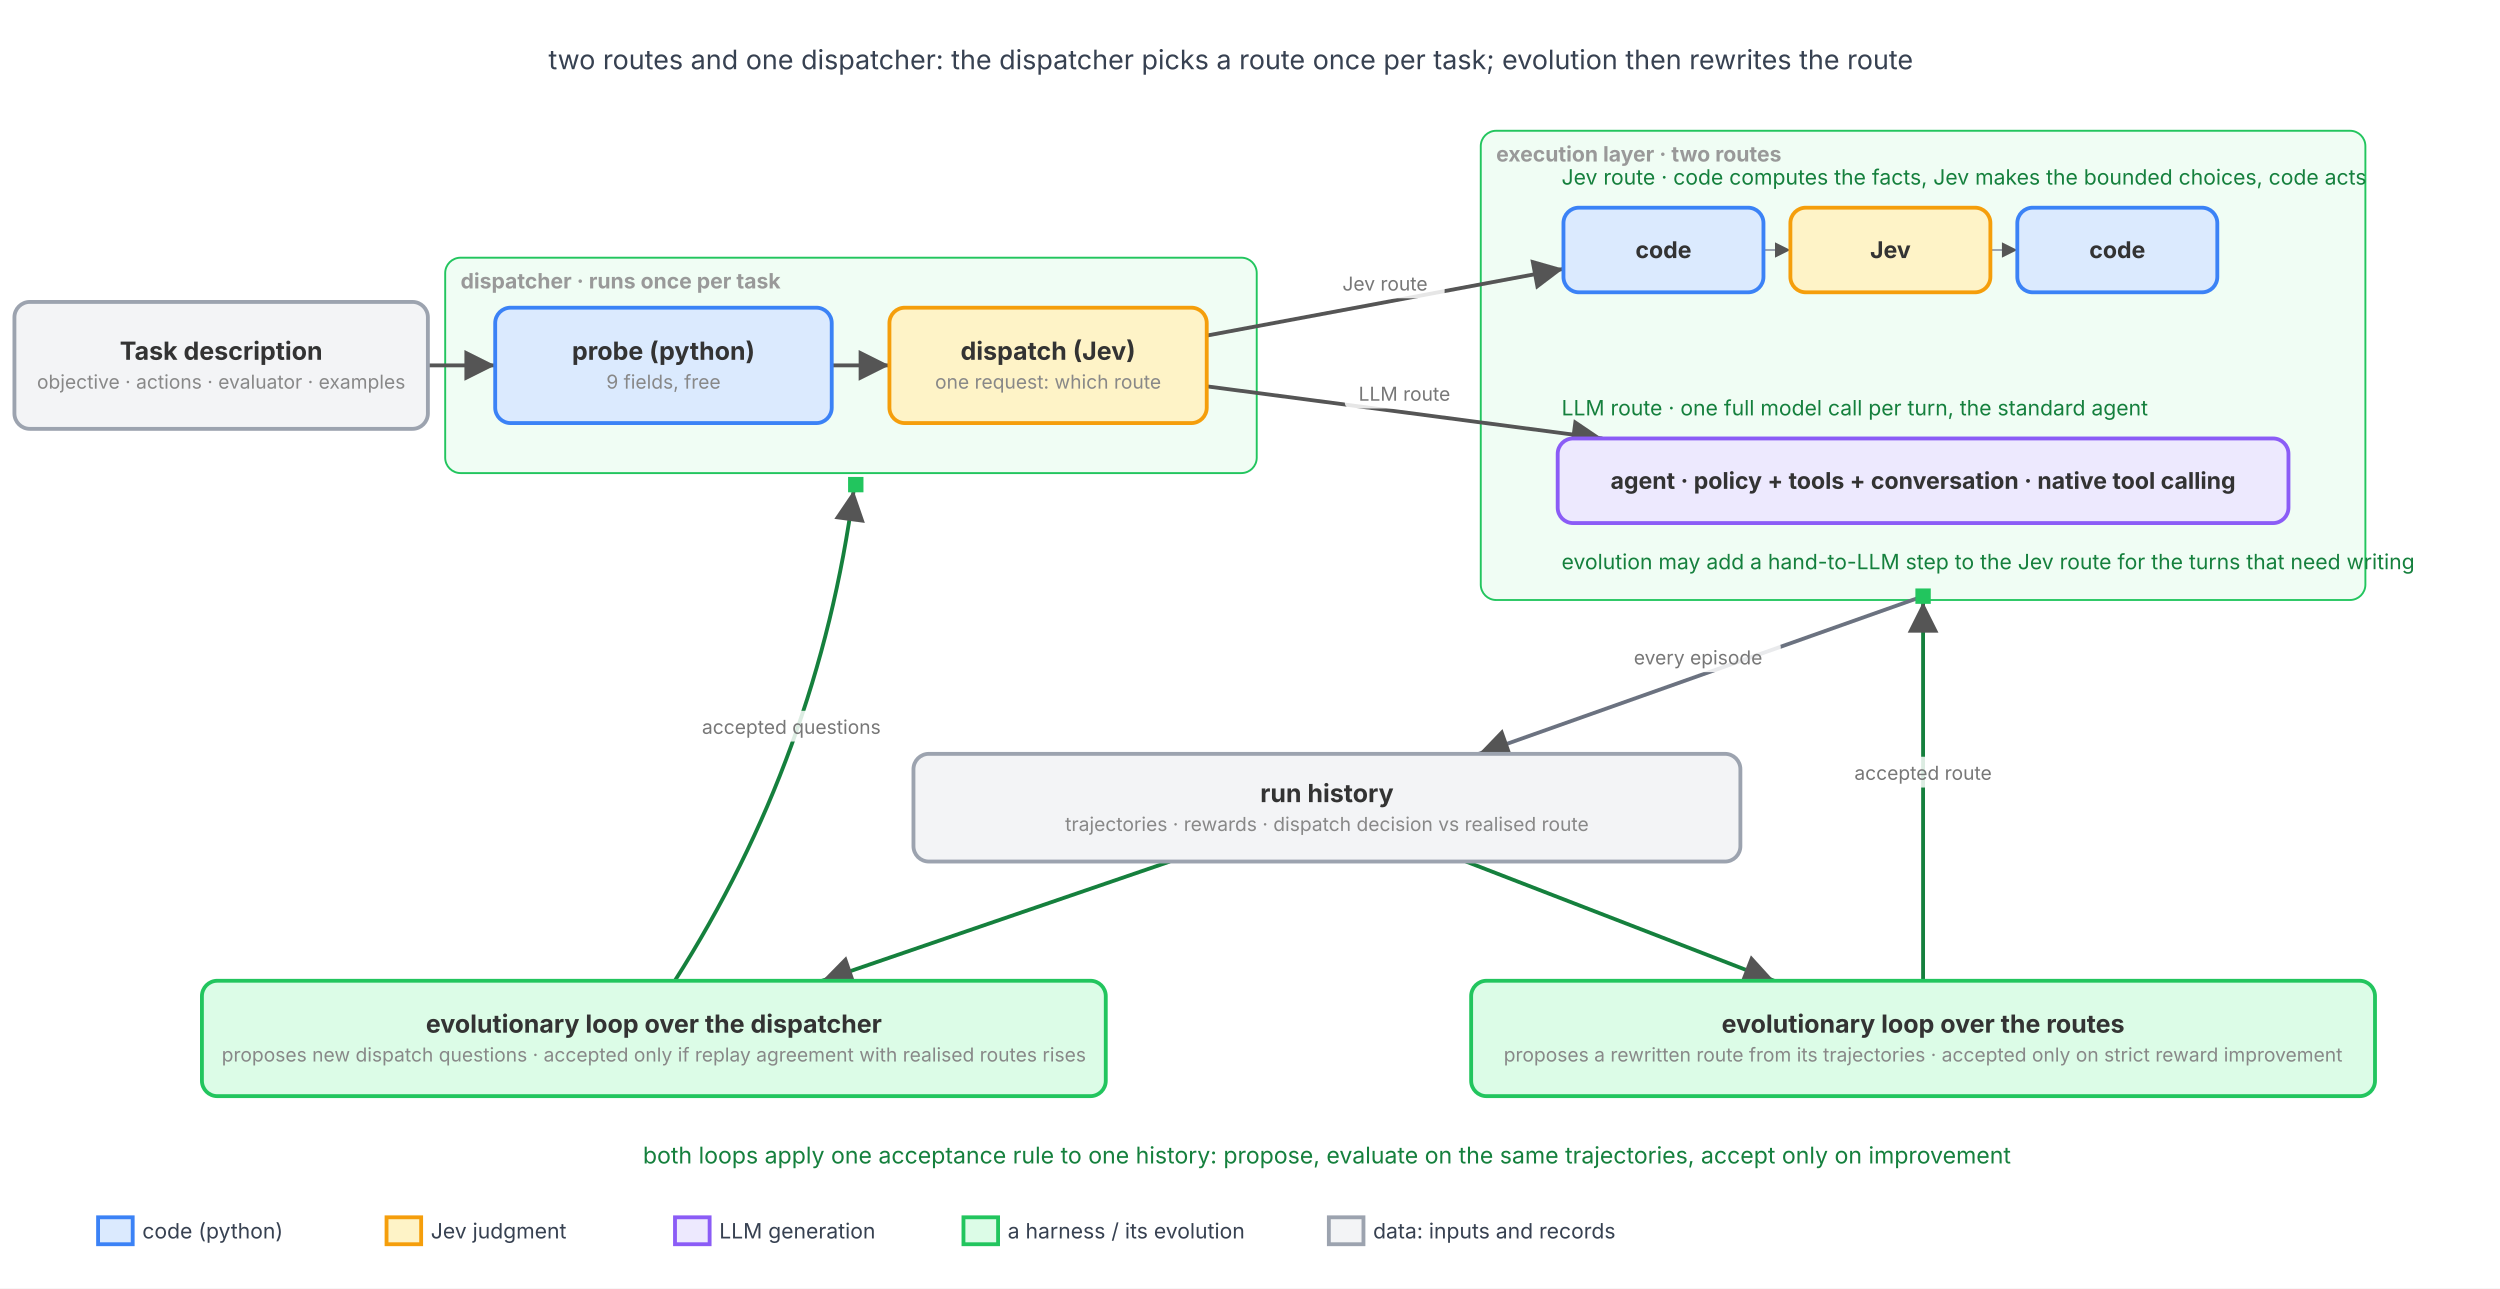
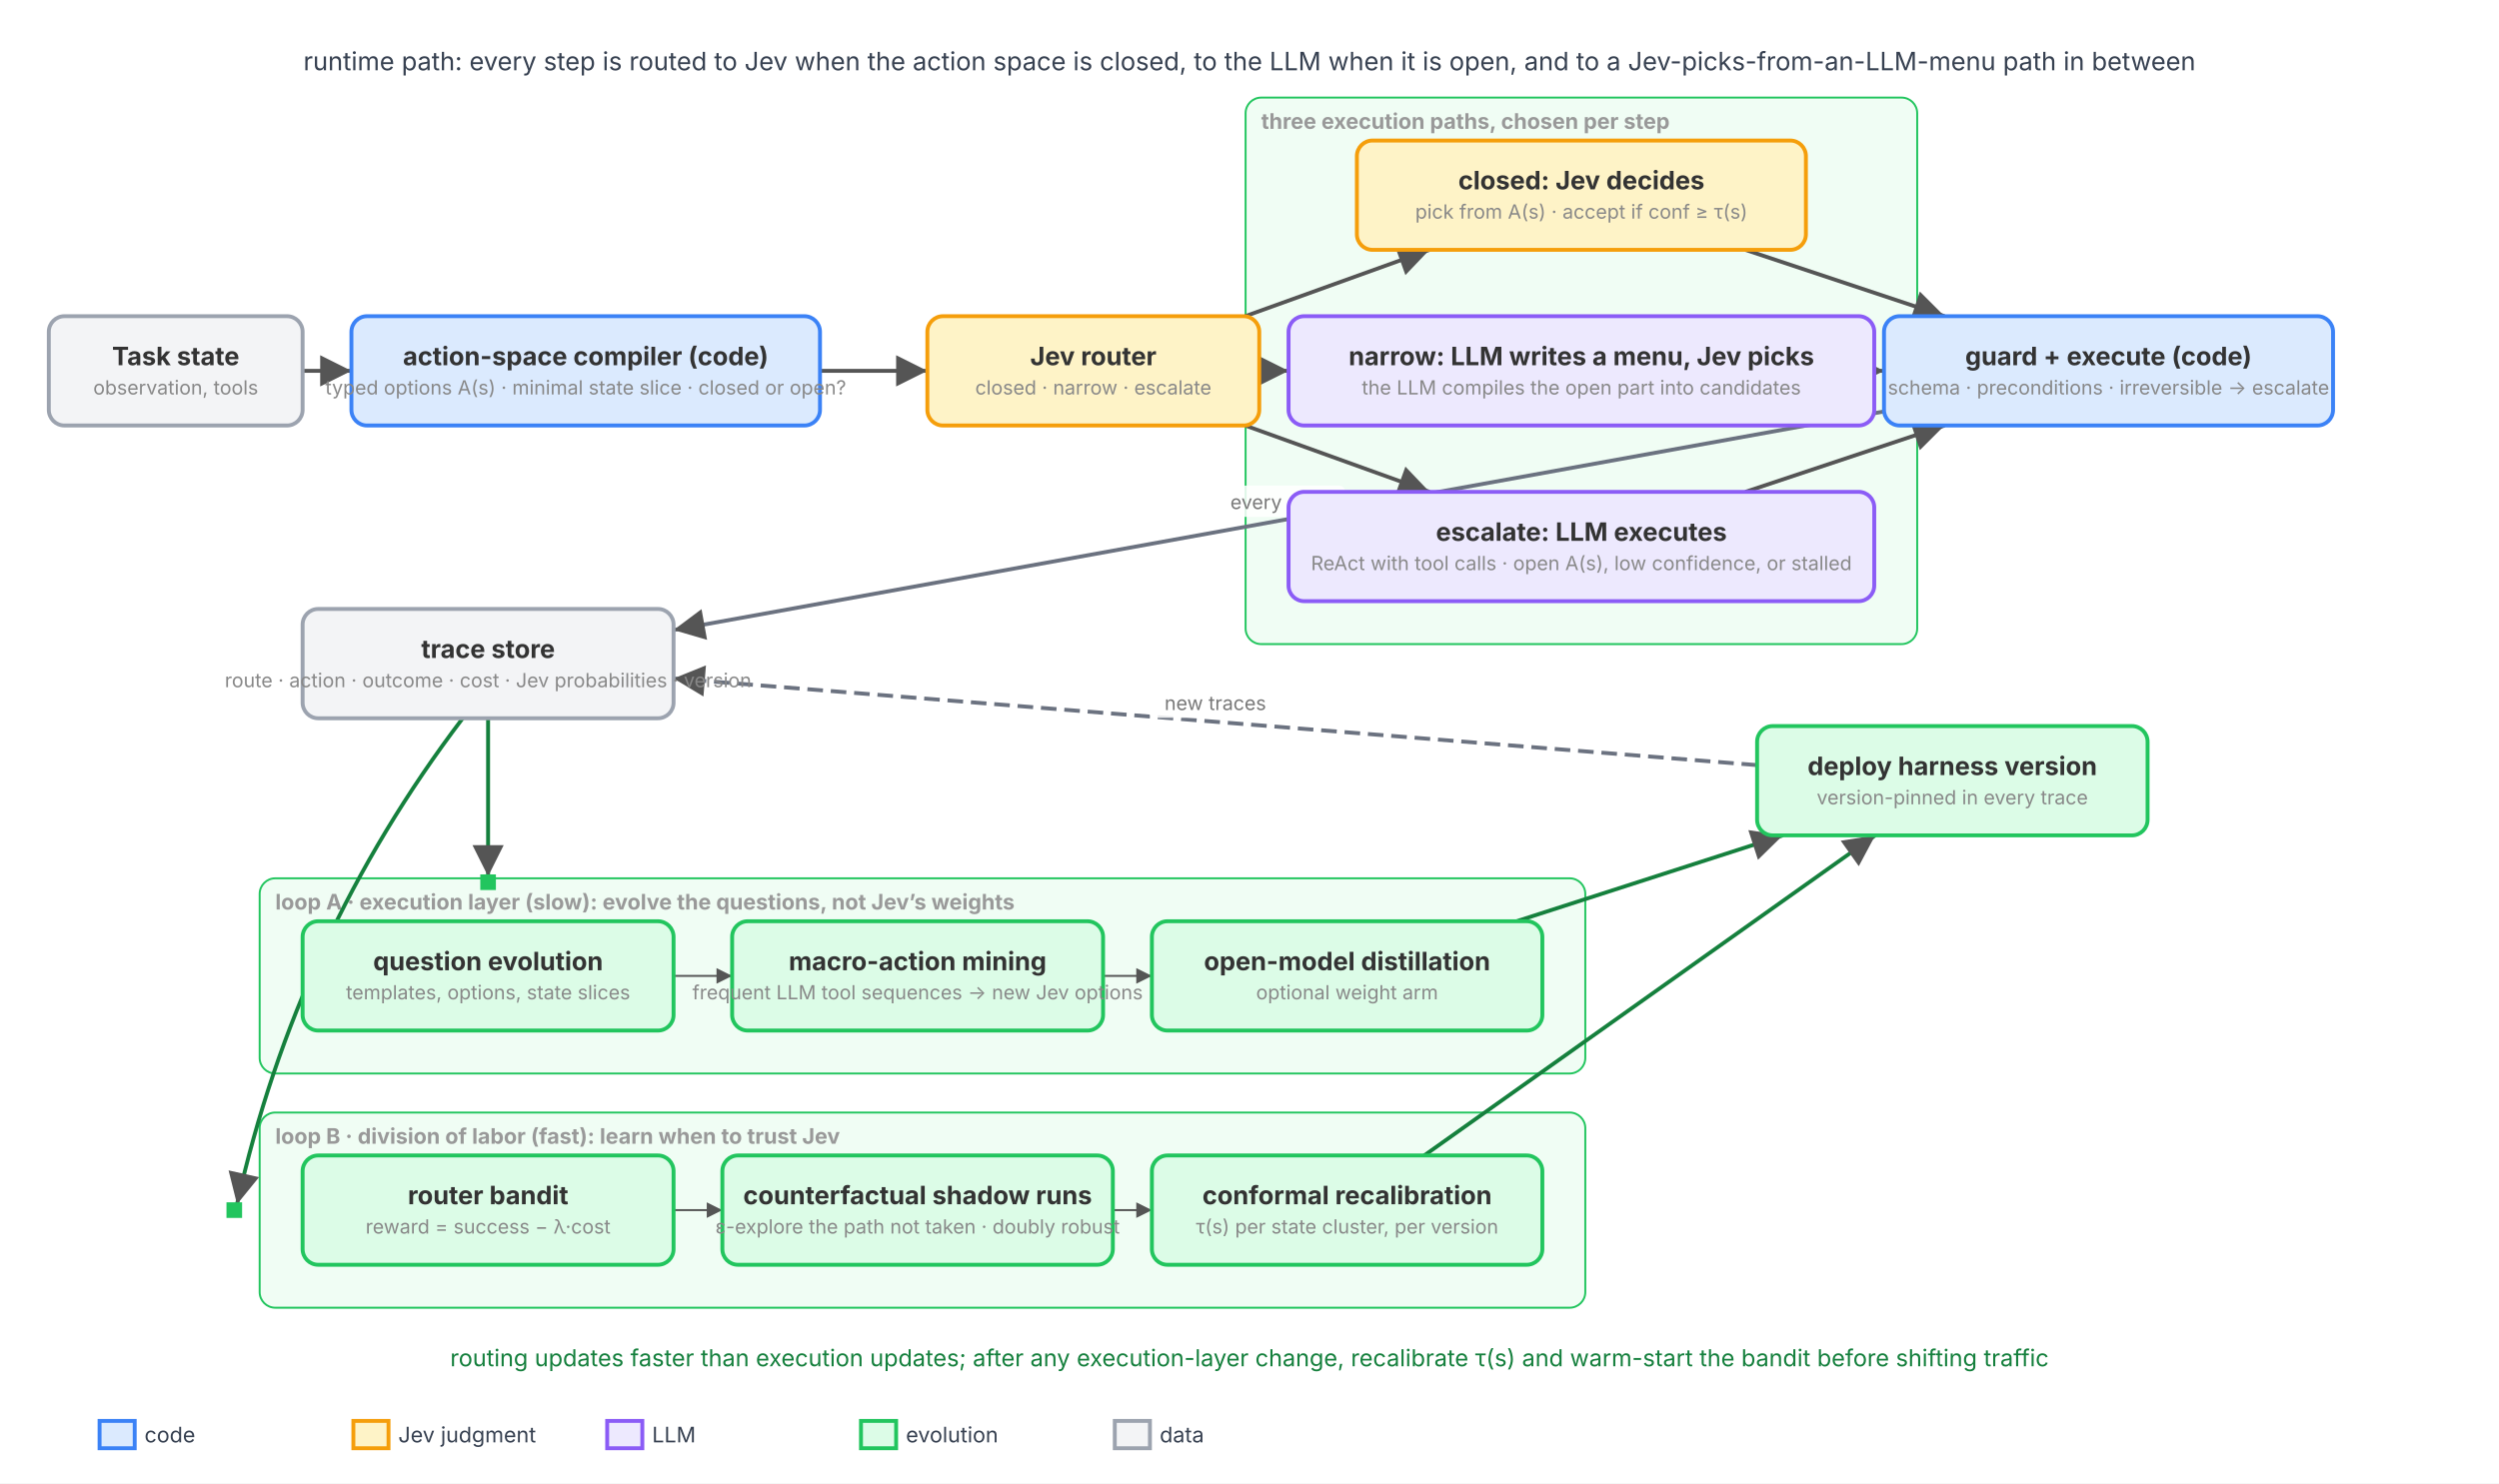
- <svg xmlns="http://www.w3.org/2000/svg" font-family="Inter, Helvetica, Arial, sans-serif" height="670" viewBox="0 0 1300 670" width="1300">
-   <rect fill="#FFFFFF" height="670" width="1300" />
+ <svg xmlns="http://www.w3.org/2000/svg" font-family="Inter, Helvetica, Arial, sans-serif" height="760" viewBox="0 0 1280 760" width="1280">
+   <rect fill="#FFFFFF" height="760" width="1280" />
  <defs>
    <marker id="arrow-default" markerHeight="10" markerUnits="strokeWidth" markerWidth="10" orient="auto" refX="8" refY="4">
      <polygon fill="#555555" points="0 0, 8 4, 0 8" />
    </marker>
    <marker id="arrow-c0" markerHeight="10" markerUnits="strokeWidth" markerWidth="10" orient="auto" refX="8" refY="4">
      <polygon fill="#2563EB" points="0 0, 8 4, 0 8" />
    </marker>
    <marker id="arrow-c1" markerHeight="10" markerUnits="strokeWidth" markerWidth="10" orient="auto" refX="8" refY="4">
      <polygon fill="#10B981" points="0 0, 8 4, 0 8" />
    </marker>
    <marker id="arrow-c2" markerHeight="10" markerUnits="strokeWidth" markerWidth="10" orient="auto" refX="8" refY="4">
      <polygon fill="#7C3AED" points="0 0, 8 4, 0 8" />
    </marker>
    <marker id="arrow-c3" markerHeight="10" markerUnits="strokeWidth" markerWidth="10" orient="auto" refX="8" refY="4">
      <polygon fill="#EA580C" points="0 0, 8 4, 0 8" />
    </marker>
    <marker id="arrow-c4" markerHeight="10" markerUnits="strokeWidth" markerWidth="10" orient="auto" refX="8" refY="4">
      <polygon fill="#C62828" points="0 0, 8 4, 0 8" />
    </marker>
    <marker id="arrow-c5" markerHeight="10" markerUnits="strokeWidth" markerWidth="10" orient="auto" refX="8" refY="4">
      <polygon fill="#0D47A1" points="0 0, 8 4, 0 8" />
    </marker>
    <marker id="arrow-c6" markerHeight="10" markerUnits="strokeWidth" markerWidth="10" orient="auto" refX="8" refY="4">
      <polygon fill="#1B5E20" points="0 0, 8 4, 0 8" />
    </marker>
    <marker id="arrow-c7" markerHeight="10" markerUnits="strokeWidth" markerWidth="10" orient="auto" refX="8" refY="4">
      <polygon fill="#4A148C" points="0 0, 8 4, 0 8" />
    </marker>
    <marker id="arrow-c8" markerHeight="10" markerUnits="strokeWidth" markerWidth="10" orient="auto" refX="8" refY="4">
      <polygon fill="#BF360C" points="0 0, 8 4, 0 8" />
    </marker>
    <marker id="arrow-c9" markerHeight="10" markerUnits="strokeWidth" markerWidth="10" orient="auto" refX="8" refY="4">
      <polygon fill="#37474F" points="0 0, 8 4, 0 8" />
    </marker>
  </defs>
-   <rect fill="#F0FDF4" height="112.0" rx="8" stroke="#22C55E" stroke-width="1" width="422.0" x="231.5" y="134.0" />
-   <text fill="#999999" font-size="11" font-weight="bold" x="239.5" y="150.0">dispatcher · runs once per task</text>
-   <rect fill="#F0FDF4" height="244.0" rx="8" stroke="#22C55E" stroke-width="1" width="460.0" x="770.0" y="68.0" />
-   <text fill="#999999" font-size="11" font-weight="bold" x="778.0" y="84.0">execution layer · two routes</text>
-   <path d="M 222.5,190.0 L 257.5,190.0" fill="none" marker-end="url(#arrow-default)" stroke="#555555" stroke-width="2" />
-   <path d="M 432.5,190.0 L 462.5,190.0" fill="none" marker-end="url(#arrow-default)" stroke="#555555" stroke-width="2" />
-   <path d="M 627.5,174.5 L 813.0,139.8" fill="none" marker-end="url(#arrow-default)" stroke="#555555" stroke-width="2" />
-   <rect fill="#FFFFFF" height="16" opacity="0.85" rx="3" width="62.0" x="689.2" y="139.1" />
-   <text fill="#777777" font-size="10" text-anchor="middle" x="720.2" y="151.1">Jev route</text>
-   <path d="M 627.5,200.9 L 833.2,228.0" fill="none" marker-end="url(#arrow-default)" stroke="#555555" stroke-width="2" />
-   <rect fill="#FFFFFF" height="16" opacity="0.85" rx="3" width="62.0" x="699.3" y="196.4" />
-   <text fill="#777777" font-size="10" text-anchor="middle" x="730.3" y="208.4">LLM route</text>
-   <path d="M 917.0,130.0 L 931.0,130.0" fill="none" marker-end="url(#arrow-default)" stroke="#9CA3AF" stroke-width="1" />
-   <path d="M 1035.0,130.0 L 1049.0,130.0" fill="none" marker-end="url(#arrow-default)" stroke="#9CA3AF" stroke-width="1" />
-   <path d="M 997.0,311.1 L 768.9,392.0" fill="none" marker-end="url(#arrow-default)" stroke="#6B7280" stroke-width="2" />
-   <rect fill="#FFFFFF" height="16" opacity="0.85" rx="3" width="86.0" x="840.0" y="333.5" />
-   <text fill="#777777" font-size="10" text-anchor="middle" x="883.0" y="345.5">every episode</text>
-   <path d="M 762.3,448.0 L 922.5,510.0" fill="none" marker-end="url(#arrow-default)" stroke="#15803D" stroke-width="2" />
-   <path d="M 1000.0,510.0 L 1000.0,313.0" fill="none" marker-end="url(#arrow-default)" stroke="#15803D" stroke-width="2" />
-   <rect fill="#FFFFFF" height="16" opacity="0.85" rx="3" width="92.0" x="954.0" y="393.5" />
-   <text fill="#777777" font-size="10" text-anchor="middle" x="1000.0" y="405.5">accepted route</text>
-   <path d="M 608.3,448.0 L 427.5,510.0" fill="none" marker-end="url(#arrow-default)" stroke="#15803D" stroke-width="2" />
-   <path d="M 350.9,510.0 Q 425.6,392.8 443.9,255.0" fill="none" marker-end="url(#arrow-default)" stroke="#15803D" stroke-width="2" />
-   <rect fill="#FFFFFF" height="16" opacity="0.85" rx="3" width="116.0" x="353.5" y="369.6" />
-   <text fill="#777777" font-size="10" text-anchor="middle" x="411.5" y="381.6">accepted questions</text>
-   <rect fill="#F3F4F6" height="66.0" rx="8" stroke="#9CA3AF" stroke-width="2" width="215.0" x="7.5" y="157.0" />
-   <text fill="#333333" font-size="13" font-weight="bold" text-anchor="middle" x="115.0" y="187.1">Task description</text>
-   <text fill="#888888" font-size="10" text-anchor="middle" x="115.0" y="202.1">objective · actions · evaluator · examples</text>
-   <rect fill="#DBEAFE" height="60.0" rx="8" stroke="#3B82F6" stroke-width="2" width="175.0" x="257.5" y="160.0" />
-   <text fill="#333333" font-size="13" font-weight="bold" text-anchor="middle" x="345.0" y="187.1">probe (python)</text>
-   <text fill="#888888" font-size="10" text-anchor="middle" x="345.0" y="202.1">9 fields, free</text>
-   <rect fill="#FEF3C7" height="60.0" rx="8" stroke="#F59E0B" stroke-width="2" width="165.0" x="462.5" y="160.0" />
-   <text fill="#333333" font-size="13" font-weight="bold" text-anchor="middle" x="545.0" y="187.1">dispatch (Jev)</text>
-   <text fill="#888888" font-size="10" text-anchor="middle" x="545.0" y="202.1">one request: which route</text>
-   <rect fill="#DBEAFE" height="44.0" rx="8" stroke="#3B82F6" stroke-width="2" width="104.0" x="813.0" y="108.0" />
-   <text fill="#333333" font-size="12" font-weight="bold" text-anchor="middle" x="865.0" y="134.2">code</text>
-   <rect fill="#FEF3C7" height="44.0" rx="8" stroke="#F59E0B" stroke-width="2" width="104.0" x="931.0" y="108.0" />
-   <text fill="#333333" font-size="12" font-weight="bold" text-anchor="middle" x="983.0" y="134.2">Jev</text>
-   <rect fill="#DBEAFE" height="44.0" rx="8" stroke="#3B82F6" stroke-width="2" width="104.0" x="1049.0" y="108.0" />
-   <text fill="#333333" font-size="12" font-weight="bold" text-anchor="middle" x="1101.0" y="134.2">code</text>
-   <rect fill="#EDE9FE" height="44.0" rx="8" stroke="#8B5CF6" stroke-width="2" width="380.0" x="810.0" y="228.0" />
-   <text fill="#333333" font-size="12" font-weight="bold" text-anchor="middle" x="1000.0" y="254.2">agent · policy + tools + conversation · native tool calling</text>
-   <rect fill="#22C55E" height="6.0" rx="0" stroke="#22C55E" stroke-width="2" width="6.0" x="997.0" y="307.0" />
-   <text fill="#333333" font-size="13" font-weight="bold" text-anchor="middle" x="1000.0" y="314.6"> </text>
-   <rect fill="#22C55E" height="6.0" rx="0" stroke="#22C55E" stroke-width="2" width="6.0" x="442.0" y="249.0" />
-   <text fill="#333333" font-size="13" font-weight="bold" text-anchor="middle" x="445.0" y="256.6"> </text>
-   <rect fill="#F3F4F6" height="56.0" rx="8" stroke="#9CA3AF" stroke-width="2" width="430.0" x="475.0" y="392.0" />
-   <text fill="#333333" font-size="13" font-weight="bold" text-anchor="middle" x="690.0" y="417.1">run history</text>
-   <text fill="#888888" font-size="10" text-anchor="middle" x="690.0" y="432.1">trajectories · rewards · dispatch decision vs realised route</text>
-   <rect fill="#DCFCE7" height="60.0" rx="8" stroke="#22C55E" stroke-width="2" width="470.0" x="765.0" y="510.0" />
-   <text fill="#333333" font-size="13" font-weight="bold" text-anchor="middle" x="1000.0" y="537.0">evolutionary loop over the routes</text>
-   <text fill="#888888" font-size="10" text-anchor="middle" x="1000.0" y="552.0">proposes a rewritten route from its trajectories · accepted only on strict reward improvement</text>
-   <rect fill="#DCFCE7" height="60.0" rx="8" stroke="#22C55E" stroke-width="2" width="470.0" x="105.0" y="510.0" />
-   <text fill="#333333" font-size="13" font-weight="bold" text-anchor="middle" x="340.0" y="537.0">evolutionary loop over the dispatcher</text>
-   <text fill="#888888" font-size="10" text-anchor="middle" x="340.0" y="552.0">proposes new dispatch questions · accepted only if replay agreement with realised routes rises</text>
-   <rect fill="#DBEAFE" height="14.0" rx="0" stroke="#3B82F6" stroke-width="2" width="18.0" x="51.0" y="633.0" />
-   <text fill="#333333" font-size="13" font-weight="bold" text-anchor="middle" x="60.0" y="644.5"> </text>
-   <rect fill="#FEF3C7" height="14.0" rx="0" stroke="#F59E0B" stroke-width="2" width="18.0" x="201.0" y="633.0" />
-   <text fill="#333333" font-size="13" font-weight="bold" text-anchor="middle" x="210.0" y="644.5"> </text>
-   <rect fill="#EDE9FE" height="14.0" rx="0" stroke="#8B5CF6" stroke-width="2" width="18.0" x="351.0" y="633.0" />
-   <text fill="#333333" font-size="13" font-weight="bold" text-anchor="middle" x="360.0" y="644.5"> </text>
-   <rect fill="#DCFCE7" height="14.0" rx="0" stroke="#22C55E" stroke-width="2" width="18.0" x="501.0" y="633.0" />
-   <text fill="#333333" font-size="13" font-weight="bold" text-anchor="middle" x="510.0" y="644.5"> </text>
-   <rect fill="#F3F4F6" height="14.0" rx="0" stroke="#9CA3AF" stroke-width="2" width="18.0" x="691.0" y="633.0" />
-   <text fill="#333333" font-size="13" font-weight="bold" text-anchor="middle" x="700.0" y="644.5"> </text>
-   <text fill="#374151" font-size="14" text-anchor="middle" x="640.0" y="36.0">two routes and one dispatcher: the dispatcher picks a route once per task; evolution then rewrites the route</text>
-   <text fill="#15803D" font-size="11" text-anchor="start" x="812.0" y="96.0">Jev route · code computes the facts, Jev makes the bounded choices, code acts</text>
-   <text fill="#15803D" font-size="11" text-anchor="start" x="812.0" y="216.0">LLM route · one full model call per turn, the standard agent</text>
-   <text fill="#15803D" font-size="12" text-anchor="middle" x="690.0" y="605.0">both loops apply one acceptance rule to one history: propose, evaluate on the same trajectories, accept only on improvement</text>
-   <text fill="#374151" font-size="11" text-anchor="start" x="74.0" y="644.0">code (python)</text>
-   <text fill="#374151" font-size="11" text-anchor="start" x="224.0" y="644.0">Jev judgment</text>
-   <text fill="#374151" font-size="11" text-anchor="start" x="374.0" y="644.0">LLM generation</text>
-   <text fill="#374151" font-size="11" text-anchor="start" x="524.0" y="644.0">a harness / its evolution</text>
-   <text fill="#374151" font-size="11" text-anchor="start" x="714.0" y="644.0">data: inputs and records</text>
-   <text fill="#15803D" font-size="11" text-anchor="start" x="812.0" y="296.0">evolution may add a hand-to-LLM step to the Jev route for the turns that need writing</text>
+   <rect fill="#F0FDF4" height="280.0" rx="8" stroke="#22C55E" stroke-width="1" width="344.0" x="638.0" y="50.0" />
+   <text fill="#999999" font-size="11" font-weight="bold" x="646.0" y="66.0">three execution paths, chosen per step</text>
+   <rect fill="#F0FDF4" height="100.0" rx="8" stroke="#22C55E" stroke-width="1" width="679.0" x="133.0" y="450.0" />
+   <text fill="#999999" font-size="11" font-weight="bold" x="141.0" y="466.0">loop A · execution layer (slow): evolve the questions, not Jev’s weights</text>
+   <rect fill="#F0FDF4" height="100.0" rx="8" stroke="#22C55E" stroke-width="1" width="679.0" x="133.0" y="570.0" />
+   <text fill="#999999" font-size="11" font-weight="bold" x="141.0" y="586.0">loop B · division of labor (fast): learn when to trust Jev</text>
+   <path d="M 155.0,190.0 L 180.0,190.0" fill="none" marker-end="url(#arrow-default)" stroke="#555555" stroke-width="2" />
+   <path d="M 420.0,190.0 L 475.0,190.0" fill="none" marker-end="url(#arrow-default)" stroke="#555555" stroke-width="2" />
+   <path d="M 637.8,162.0 L 732.2,128.0" fill="none" marker-end="url(#arrow-default)" stroke="#555555" stroke-width="2" />
+   <path d="M 645.0,190.0 L 660.0,190.0" fill="none" marker-end="url(#arrow-default)" stroke="#555555" stroke-width="2" />
+   <path d="M 637.8,218.0 L 732.2,252.0" fill="none" marker-end="url(#arrow-default)" stroke="#555555" stroke-width="2" />
+   <path d="M 894.0,128.0 L 996.0,162.0" fill="none" marker-end="url(#arrow-default)" stroke="#555555" stroke-width="2" />
+   <path d="M 960.0,190.0 L 965.0,190.0" fill="none" marker-end="url(#arrow-default)" stroke="#555555" stroke-width="2" />
+   <path d="M 894.0,252.0 L 996.0,218.0" fill="none" marker-end="url(#arrow-default)" stroke="#555555" stroke-width="2" />
+   <path d="M 965.0,210.8 L 345.0,322.8" fill="none" marker-end="url(#arrow-default)" stroke="#6B7280" stroke-width="2" />
+   <rect fill="#FFFFFF" height="16" opacity="0.85" rx="3" width="68.0" x="621.0" y="248.8" />
+   <text fill="#777777" font-size="10" text-anchor="middle" x="655.0" y="260.8">every step</text>
+   <path d="M 345.0,500.0 L 375.0,500.0" fill="none" marker-end="url(#arrow-default)" stroke="#555555" stroke-width="1" />
+   <path d="M 565.0,500.0 L 590.0,500.0" fill="none" marker-end="url(#arrow-default)" stroke="#555555" stroke-width="1" />
+   <path d="M 345.0,620.0 L 370.0,620.0" fill="none" marker-end="url(#arrow-default)" stroke="#555555" stroke-width="1" />
+   <path d="M 570.0,620.0 L 590.0,620.0" fill="none" marker-end="url(#arrow-default)" stroke="#555555" stroke-width="1" />
+   <path d="M 776.8,472.0 L 913.2,428.0" fill="none" marker-end="url(#arrow-default)" stroke="#15803D" stroke-width="2" />
+   <path d="M 729.5,592.0 L 960.5,428.0" fill="none" marker-end="url(#arrow-default)" stroke="#15803D" stroke-width="2" />
+   <path d="M 900.0,392.0 L 345.0,347.6" fill="none" marker-end="url(#arrow-default)" stroke="#6B7280" stroke-dasharray="8,4" stroke-width="2" />
+   <rect fill="#FFFFFF" height="16" opacity="0.85" rx="3" width="68.0" x="588.5" y="351.8" />
+   <text fill="#777777" font-size="10" text-anchor="middle" x="622.5" y="363.8">new traces</text>
+   <path d="M 250.0,368.0 L 250.0,449.0" fill="none" marker-end="url(#arrow-default)" stroke="#15803D" stroke-width="2" />
+   <path d="M 237.0,368.0 Q 152.0,479.9 121.4,617.0" fill="none" marker-end="url(#arrow-default)" stroke="#15803D" stroke-width="2" />
+   <rect fill="#F3F4F6" height="56.0" rx="8" stroke="#9CA3AF" stroke-width="2" width="130.0" x="25.0" y="162.0" />
+   <text fill="#333333" font-size="13" font-weight="bold" text-anchor="middle" x="90.0" y="187.1">Task state</text>
+   <text fill="#888888" font-size="10" text-anchor="middle" x="90.0" y="202.1">observation, tools</text>
+   <rect fill="#DBEAFE" height="56.0" rx="8" stroke="#3B82F6" stroke-width="2" width="240.0" x="180.0" y="162.0" />
+   <text fill="#333333" font-size="13" font-weight="bold" text-anchor="middle" x="300.0" y="187.1">action-space compiler (code)</text>
+   <text fill="#888888" font-size="10" text-anchor="middle" x="300.0" y="202.1">typed options A(s) · minimal state slice · closed or open?</text>
+   <rect fill="#FEF3C7" height="56.0" rx="8" stroke="#F59E0B" stroke-width="2" width="170.0" x="475.0" y="162.0" />
+   <text fill="#333333" font-size="13" font-weight="bold" text-anchor="middle" x="560.0" y="187.1">Jev router</text>
+   <text fill="#888888" font-size="10" text-anchor="middle" x="560.0" y="202.1">closed · narrow · escalate</text>
+   <rect fill="#FEF3C7" height="56.0" rx="8" stroke="#F59E0B" stroke-width="2" width="230.0" x="695.0" y="72.0" />
+   <text fill="#333333" font-size="13" font-weight="bold" text-anchor="middle" x="810.0" y="97.0">closed: Jev decides</text>
+   <text fill="#888888" font-size="10" text-anchor="middle" x="810.0" y="112.0">pick from A(s) · accept if conf ≥ τ(s)</text>
+   <rect fill="#EDE9FE" height="56.0" rx="8" stroke="#8B5CF6" stroke-width="2" width="300.0" x="660.0" y="162.0" />
+   <text fill="#333333" font-size="13" font-weight="bold" text-anchor="middle" x="810.0" y="187.1">narrow: LLM writes a menu, Jev picks</text>
+   <text fill="#888888" font-size="10" text-anchor="middle" x="810.0" y="202.1">the LLM compiles the open part into candidates</text>
+   <rect fill="#EDE9FE" height="56.0" rx="8" stroke="#8B5CF6" stroke-width="2" width="300.0" x="660.0" y="252.0" />
+   <text fill="#333333" font-size="13" font-weight="bold" text-anchor="middle" x="810.0" y="277.1">escalate: LLM executes</text>
+   <text fill="#888888" font-size="10" text-anchor="middle" x="810.0" y="292.1">ReAct with tool calls · open A(s), low confidence, or stalled</text>
+   <rect fill="#DBEAFE" height="56.0" rx="8" stroke="#3B82F6" stroke-width="2" width="230.0" x="965.0" y="162.0" />
+   <text fill="#333333" font-size="13" font-weight="bold" text-anchor="middle" x="1080.0" y="187.1">guard + execute (code)</text>
+   <text fill="#888888" font-size="10" text-anchor="middle" x="1080.0" y="202.1">schema · preconditions · irreversible → escalate</text>
+   <rect fill="#F3F4F6" height="56.0" rx="8" stroke="#9CA3AF" stroke-width="2" width="190.0" x="155.0" y="312.0" />
+   <text fill="#333333" font-size="13" font-weight="bold" text-anchor="middle" x="250.0" y="337.1">trace store</text>
+   <text fill="#888888" font-size="10" text-anchor="middle" x="250.0" y="352.1">route · action · outcome · cost · Jev probabilities · version</text>
+   <rect fill="#DCFCE7" height="56.0" rx="8" stroke="#22C55E" stroke-width="2" width="190.0" x="155.0" y="472.0" />
+   <text fill="#333333" font-size="13" font-weight="bold" text-anchor="middle" x="250.0" y="497.1">question evolution</text>
+   <text fill="#888888" font-size="10" text-anchor="middle" x="250.0" y="512.0">templates, options, state slices</text>
+   <rect fill="#DCFCE7" height="56.0" rx="8" stroke="#22C55E" stroke-width="2" width="190.0" x="375.0" y="472.0" />
+   <text fill="#333333" font-size="13" font-weight="bold" text-anchor="middle" x="470.0" y="497.1">macro-action mining</text>
+   <text fill="#888888" font-size="10" text-anchor="middle" x="470.0" y="512.0">frequent LLM tool sequences → new Jev options</text>
+   <rect fill="#DCFCE7" height="56.0" rx="8" stroke="#22C55E" stroke-width="2" width="200.0" x="590.0" y="472.0" />
+   <text fill="#333333" font-size="13" font-weight="bold" text-anchor="middle" x="690.0" y="497.1">open-model distillation</text>
+   <text fill="#888888" font-size="10" text-anchor="middle" x="690.0" y="512.0">optional weight arm</text>
+   <rect fill="#DCFCE7" height="56.0" rx="8" stroke="#22C55E" stroke-width="2" width="190.0" x="155.0" y="592.0" />
+   <text fill="#333333" font-size="13" font-weight="bold" text-anchor="middle" x="250.0" y="617.0">router bandit</text>
+   <text fill="#888888" font-size="10" text-anchor="middle" x="250.0" y="632.0">reward = success − λ·cost</text>
+   <rect fill="#DCFCE7" height="56.0" rx="8" stroke="#22C55E" stroke-width="2" width="200.0" x="370.0" y="592.0" />
+   <text fill="#333333" font-size="13" font-weight="bold" text-anchor="middle" x="470.0" y="617.0">counterfactual shadow runs</text>
+   <text fill="#888888" font-size="10" text-anchor="middle" x="470.0" y="632.0">ε-explore the path not taken · doubly robust</text>
+   <rect fill="#DCFCE7" height="56.0" rx="8" stroke="#22C55E" stroke-width="2" width="200.0" x="590.0" y="592.0" />
+   <text fill="#333333" font-size="13" font-weight="bold" text-anchor="middle" x="690.0" y="617.0">conformal recalibration</text>
+   <text fill="#888888" font-size="10" text-anchor="middle" x="690.0" y="632.0">τ(s) per state cluster, per version</text>
+   <rect fill="#DCFCE7" height="56.0" rx="8" stroke="#22C55E" stroke-width="2" width="200.0" x="900.0" y="372.0" />
+   <text fill="#333333" font-size="13" font-weight="bold" text-anchor="middle" x="1000.0" y="397.1">deploy harness version</text>
+   <text fill="#888888" font-size="10" text-anchor="middle" x="1000.0" y="412.1">version-pinned in every trace</text>
+   <rect fill="#DBEAFE" height="14.0" rx="0" stroke="#3B82F6" stroke-width="2" width="18.0" x="51.0" y="728.0" />
+   <text fill="#333333" font-size="13" font-weight="bold" text-anchor="middle" x="60.0" y="739.5"> </text>
+   <rect fill="#FEF3C7" height="14.0" rx="0" stroke="#F59E0B" stroke-width="2" width="18.0" x="181.0" y="728.0" />
+   <text fill="#333333" font-size="13" font-weight="bold" text-anchor="middle" x="190.0" y="739.5"> </text>
+   <rect fill="#EDE9FE" height="14.0" rx="0" stroke="#8B5CF6" stroke-width="2" width="18.0" x="311.0" y="728.0" />
+   <text fill="#333333" font-size="13" font-weight="bold" text-anchor="middle" x="320.0" y="739.5"> </text>
+   <rect fill="#DCFCE7" height="14.0" rx="0" stroke="#22C55E" stroke-width="2" width="18.0" x="441.0" y="728.0" />
+   <text fill="#333333" font-size="13" font-weight="bold" text-anchor="middle" x="450.0" y="739.5"> </text>
+   <rect fill="#F3F4F6" height="14.0" rx="0" stroke="#9CA3AF" stroke-width="2" width="18.0" x="571.0" y="728.0" />
+   <text fill="#333333" font-size="13" font-weight="bold" text-anchor="middle" x="580.0" y="739.5"> </text>
+   <rect fill="#22C55E" height="6.0" rx="0" stroke="#22C55E" stroke-width="2" width="6.0" x="247.0" y="449.0" />
+   <text fill="#333333" font-size="13" font-weight="bold" text-anchor="middle" x="250.0" y="456.6"> </text>
+   <rect fill="#22C55E" height="6.0" rx="0" stroke="#22C55E" stroke-width="2" width="6.0" x="117.0" y="617.0" />
+   <text fill="#333333" font-size="13" font-weight="bold" text-anchor="middle" x="120.0" y="624.5"> </text>
+   <text fill="#374151" font-size="13" text-anchor="middle" x="640.0" y="36.0">runtime path: every step is routed to Jev when the action space is closed, to the LLM when it is open, and to a Jev-picks-from-an-LLM-menu path in between</text>
+   <text fill="#15803D" font-size="12" text-anchor="middle" x="640.0" y="700.0">routing updates faster than execution updates; after any execution-layer change, recalibrate τ(s) and warm-start the bandit before shifting traffic</text>
+   <text fill="#374151" font-size="11" text-anchor="start" x="74.0" y="739.0">code</text>
+   <text fill="#374151" font-size="11" text-anchor="start" x="204.0" y="739.0">Jev judgment</text>
+   <text fill="#374151" font-size="11" text-anchor="start" x="334.0" y="739.0">LLM</text>
+   <text fill="#374151" font-size="11" text-anchor="start" x="464.0" y="739.0">evolution</text>
+   <text fill="#374151" font-size="11" text-anchor="start" x="594.0" y="739.0">data</text>
</svg>
